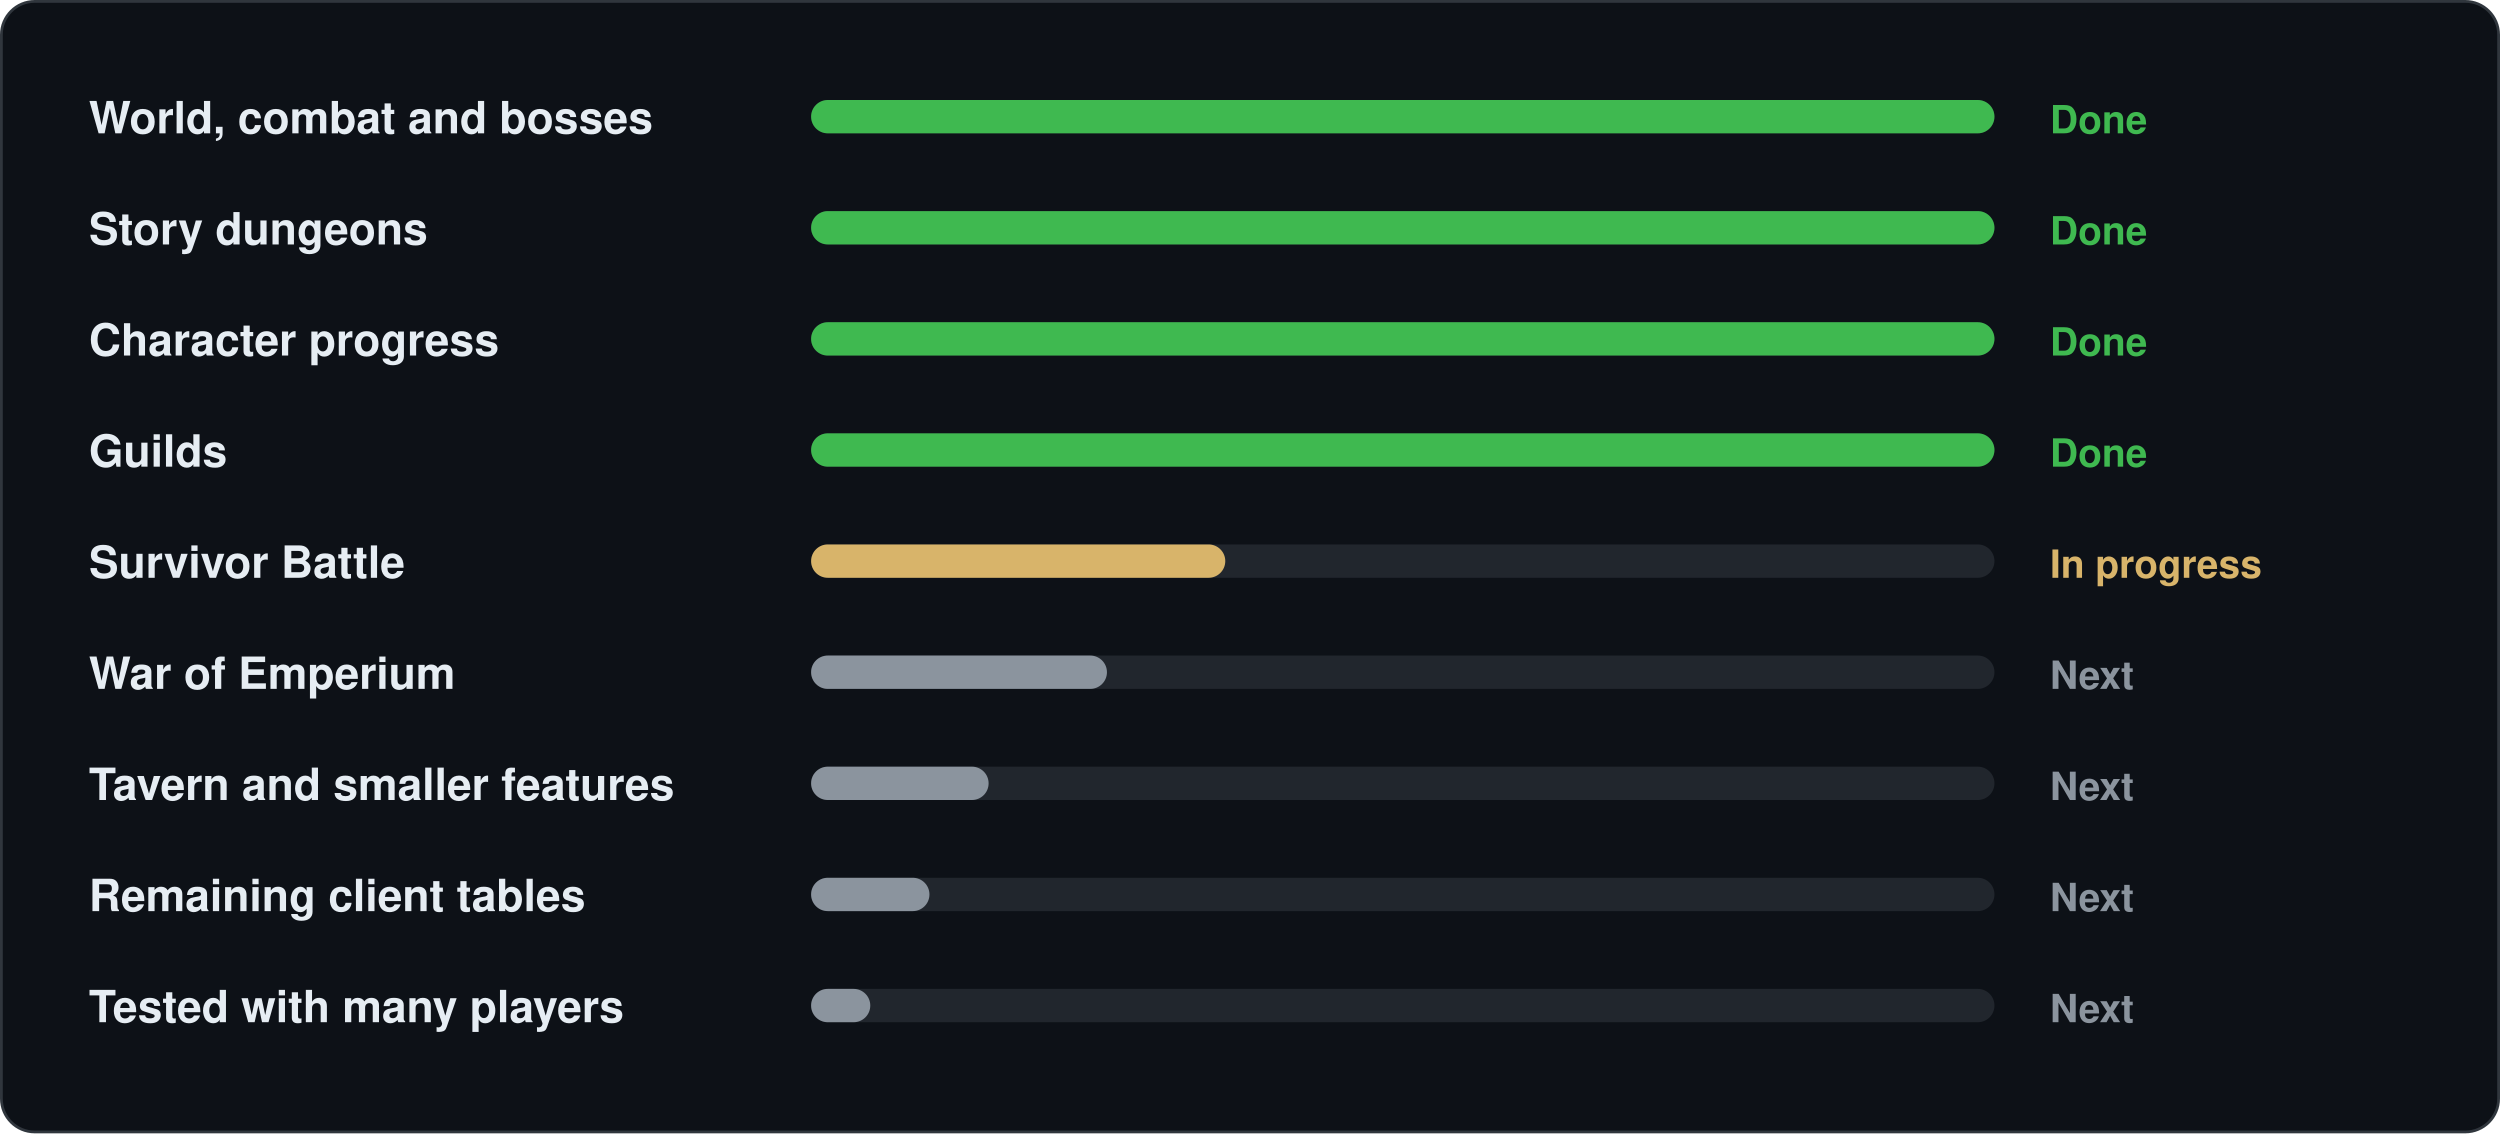
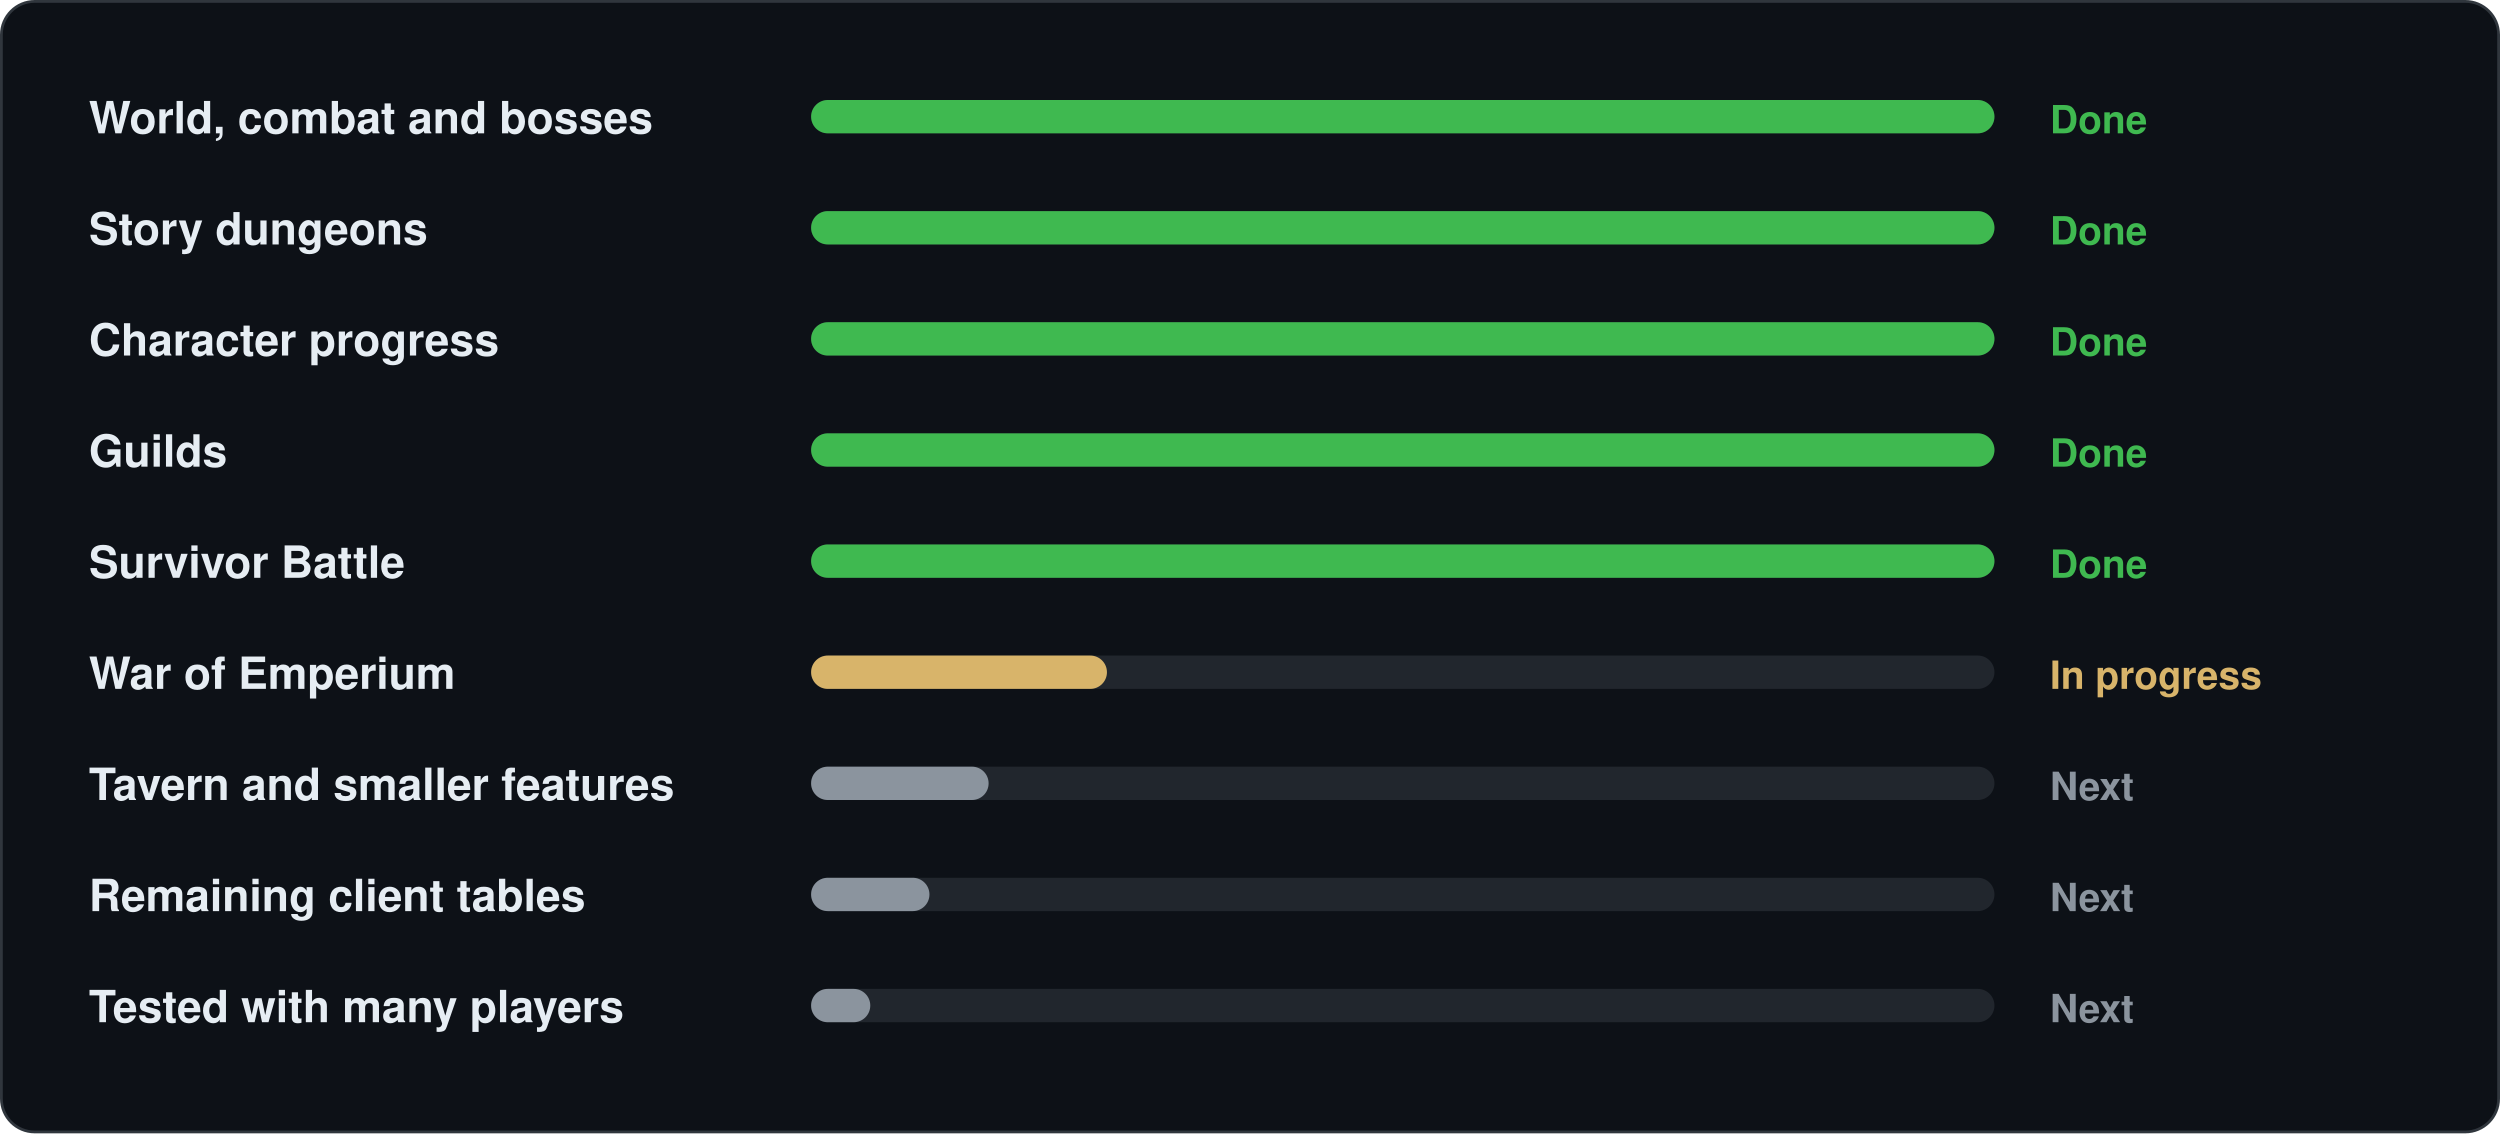
- <svg xmlns="http://www.w3.org/2000/svg" viewBox="0 0 900 408" width="900" height="408" role="img" aria-label="Progress by area: World, combat and bosses Done, Story dungeons Done, Character progress Done, Guilds Done, Survivor Battle In progress, War of Emperium Next, Tavern and smaller features Next, Remaining client tables Next, Tested with many players Next">
+ <svg xmlns="http://www.w3.org/2000/svg" viewBox="0 0 900 408" width="900" height="408" role="img" aria-label="Progress by area: World, combat and bosses Done, Story dungeons Done, Character progress Done, Guilds Done, Survivor Battle Done, War of Emperium In progress, Tavern and smaller features Next, Remaining client tables Next, Tested with many players Next">
  <rect x="0.5" y="0.5" width="899" height="407" rx="12" fill="#0d1117" stroke="#30363d" />
  <text x="32" y="48" font-family="'Segoe UI', -apple-system, Helvetica, Arial, sans-serif" font-size="16" font-weight="600" fill="#e6edf3">World, combat and bosses</text>
  <rect x="292" y="36" width="426" height="12" rx="6" fill="#21262d" />
  <rect x="292" y="36" width="426.0" height="12" rx="6" fill="#3fb950" />
  <text x="738" y="48" font-family="'Segoe UI', -apple-system, Helvetica, Arial, sans-serif" font-size="14" font-weight="700" fill="#3fb950">Done</text>
  <text x="32" y="88" font-family="'Segoe UI', -apple-system, Helvetica, Arial, sans-serif" font-size="16" font-weight="600" fill="#e6edf3">Story dungeons</text>
  <rect x="292" y="76" width="426" height="12" rx="6" fill="#21262d" />
  <rect x="292" y="76" width="426.0" height="12" rx="6" fill="#3fb950" />
  <text x="738" y="88" font-family="'Segoe UI', -apple-system, Helvetica, Arial, sans-serif" font-size="14" font-weight="700" fill="#3fb950">Done</text>
  <text x="32" y="128" font-family="'Segoe UI', -apple-system, Helvetica, Arial, sans-serif" font-size="16" font-weight="600" fill="#e6edf3">Character progress</text>
  <rect x="292" y="116" width="426" height="12" rx="6" fill="#21262d" />
  <rect x="292" y="116" width="426.0" height="12" rx="6" fill="#3fb950" />
  <text x="738" y="128" font-family="'Segoe UI', -apple-system, Helvetica, Arial, sans-serif" font-size="14" font-weight="700" fill="#3fb950">Done</text>
  <text x="32" y="168" font-family="'Segoe UI', -apple-system, Helvetica, Arial, sans-serif" font-size="16" font-weight="600" fill="#e6edf3">Guilds</text>
  <rect x="292" y="156" width="426" height="12" rx="6" fill="#21262d" />
  <rect x="292" y="156" width="426.0" height="12" rx="6" fill="#3fb950" />
  <text x="738" y="168" font-family="'Segoe UI', -apple-system, Helvetica, Arial, sans-serif" font-size="14" font-weight="700" fill="#3fb950">Done</text>
  <text x="32" y="208" font-family="'Segoe UI', -apple-system, Helvetica, Arial, sans-serif" font-size="16" font-weight="600" fill="#e6edf3">Survivor Battle</text>
  <rect x="292" y="196" width="426" height="12" rx="6" fill="#21262d" />
-   <rect x="292" y="196" width="149.1" height="12" rx="6" fill="#d8b46a" />
-   <text x="738" y="208" font-family="'Segoe UI', -apple-system, Helvetica, Arial, sans-serif" font-size="14" font-weight="700" fill="#d8b46a">In progress</text>
+   <rect x="292" y="196" width="426.0" height="12" rx="6" fill="#3fb950" />
+   <text x="738" y="208" font-family="'Segoe UI', -apple-system, Helvetica, Arial, sans-serif" font-size="14" font-weight="700" fill="#3fb950">Done</text>
  <text x="32" y="248" font-family="'Segoe UI', -apple-system, Helvetica, Arial, sans-serif" font-size="16" font-weight="600" fill="#e6edf3">War of Emperium</text>
  <rect x="292" y="236" width="426" height="12" rx="6" fill="#21262d" />
-   <rect x="292" y="236" width="106.5" height="12" rx="6" fill="#8b949e" />
-   <text x="738" y="248" font-family="'Segoe UI', -apple-system, Helvetica, Arial, sans-serif" font-size="14" font-weight="700" fill="#8b949e">Next</text>
+   <rect x="292" y="236" width="106.5" height="12" rx="6" fill="#d8b46a" />
+   <text x="738" y="248" font-family="'Segoe UI', -apple-system, Helvetica, Arial, sans-serif" font-size="14" font-weight="700" fill="#d8b46a">In progress</text>
  <text x="32" y="288" font-family="'Segoe UI', -apple-system, Helvetica, Arial, sans-serif" font-size="16" font-weight="600" fill="#e6edf3">Tavern and smaller features</text>
  <rect x="292" y="276" width="426" height="12" rx="6" fill="#21262d" />
  <rect x="292" y="276" width="63.9" height="12" rx="6" fill="#8b949e" />
  <text x="738" y="288" font-family="'Segoe UI', -apple-system, Helvetica, Arial, sans-serif" font-size="14" font-weight="700" fill="#8b949e">Next</text>
  <text x="32" y="328" font-family="'Segoe UI', -apple-system, Helvetica, Arial, sans-serif" font-size="16" font-weight="600" fill="#e6edf3">Remaining client tables</text>
  <rect x="292" y="316" width="426" height="12" rx="6" fill="#21262d" />
  <rect x="292" y="316" width="42.6" height="12" rx="6" fill="#8b949e" />
  <text x="738" y="328" font-family="'Segoe UI', -apple-system, Helvetica, Arial, sans-serif" font-size="14" font-weight="700" fill="#8b949e">Next</text>
  <text x="32" y="368" font-family="'Segoe UI', -apple-system, Helvetica, Arial, sans-serif" font-size="16" font-weight="600" fill="#e6edf3">Tested with many players</text>
  <rect x="292" y="356" width="426" height="12" rx="6" fill="#21262d" />
  <rect x="292" y="356" width="21.3" height="12" rx="6" fill="#8b949e" />
  <text x="738" y="368" font-family="'Segoe UI', -apple-system, Helvetica, Arial, sans-serif" font-size="14" font-weight="700" fill="#8b949e">Next</text>
</svg>
